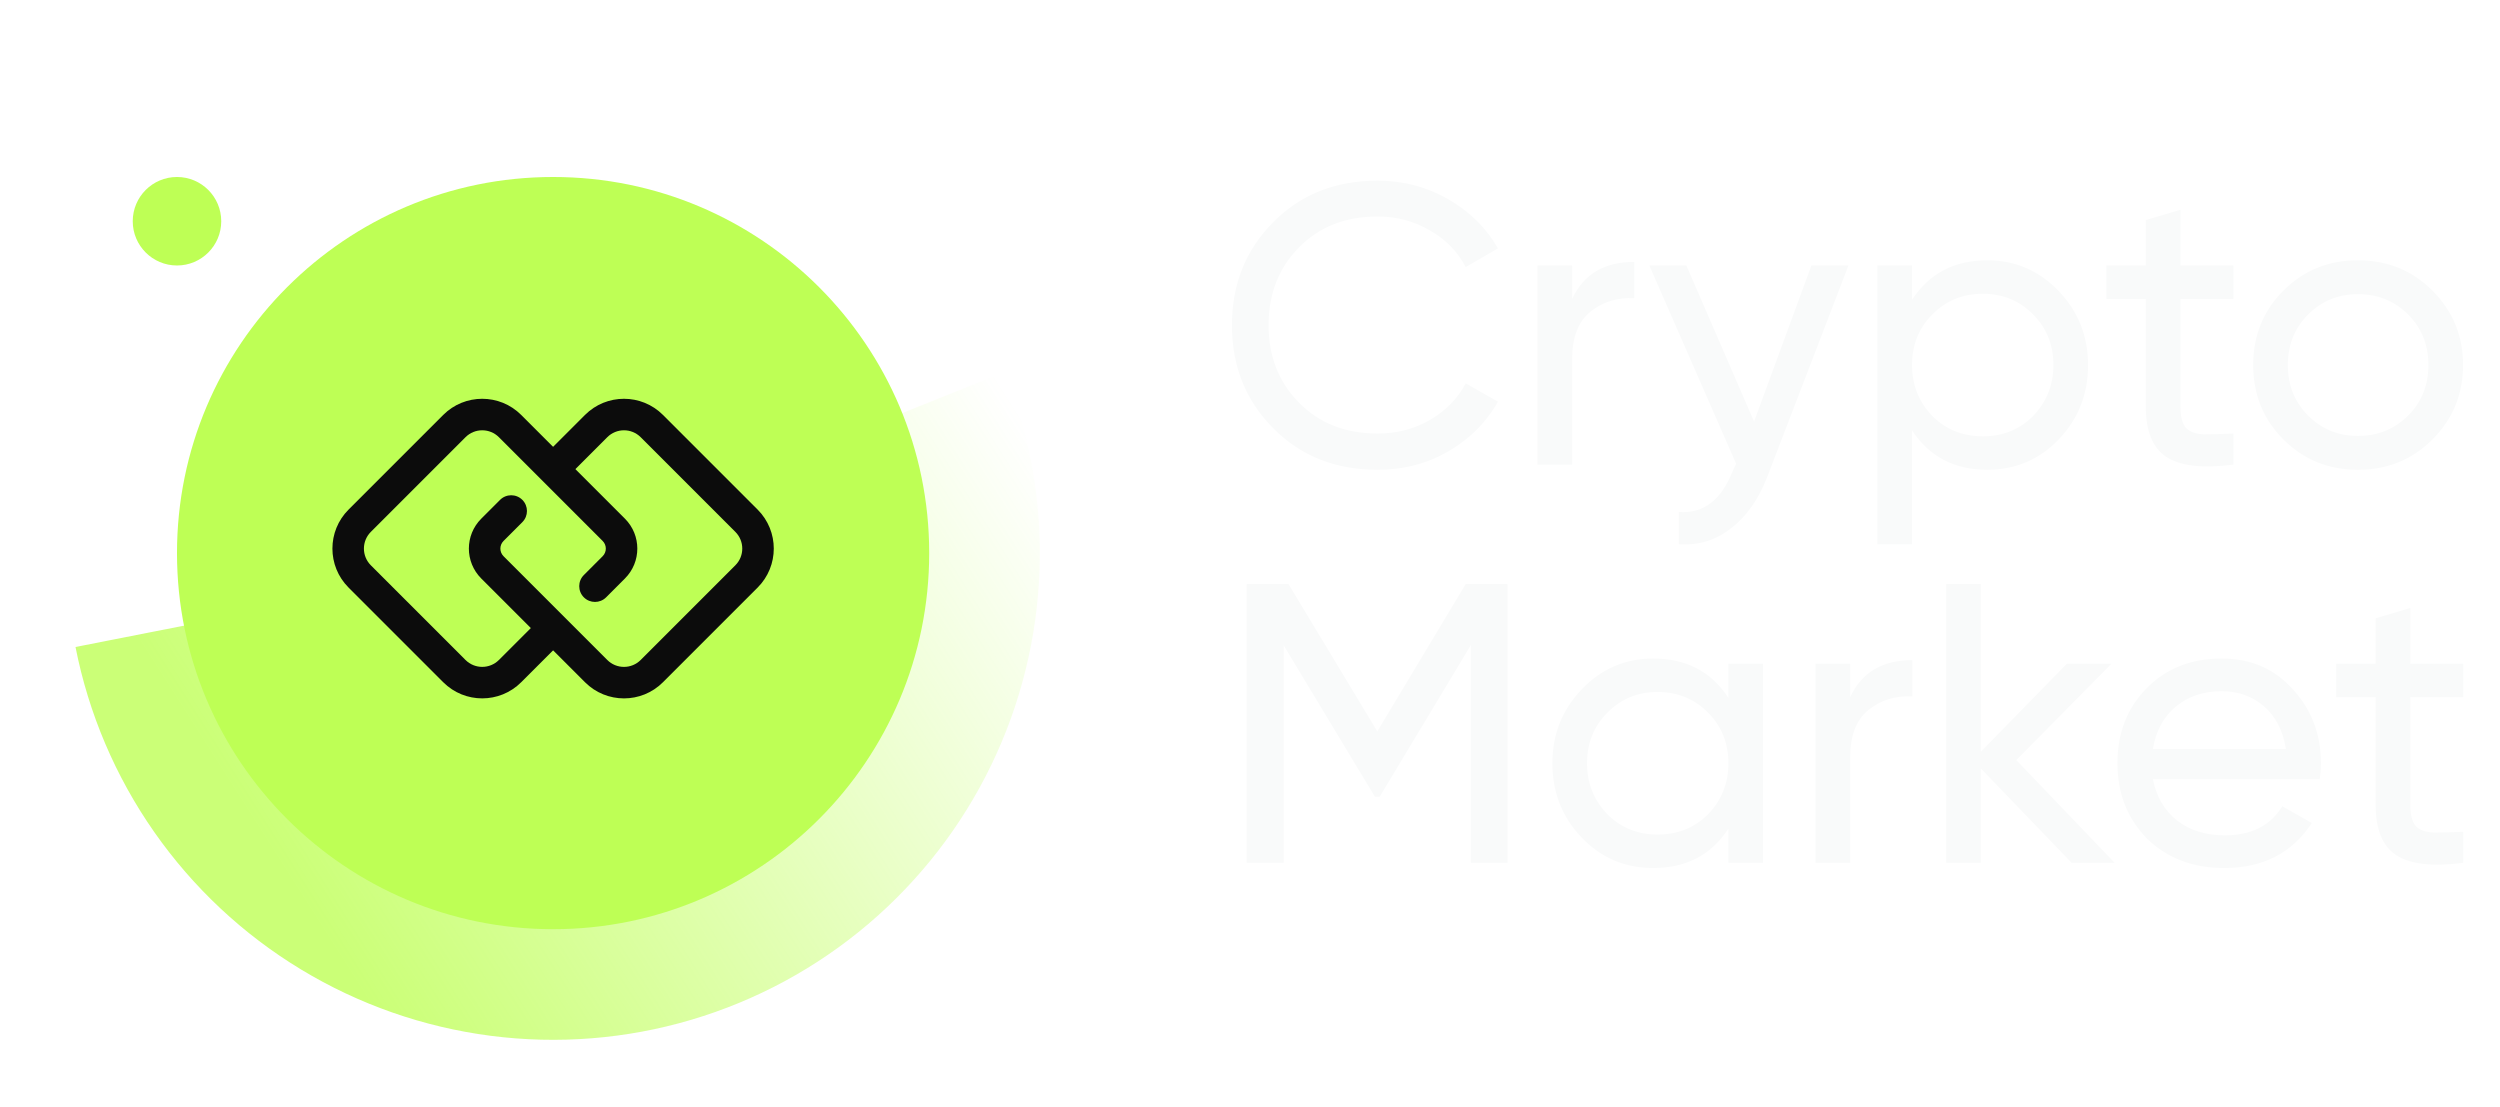
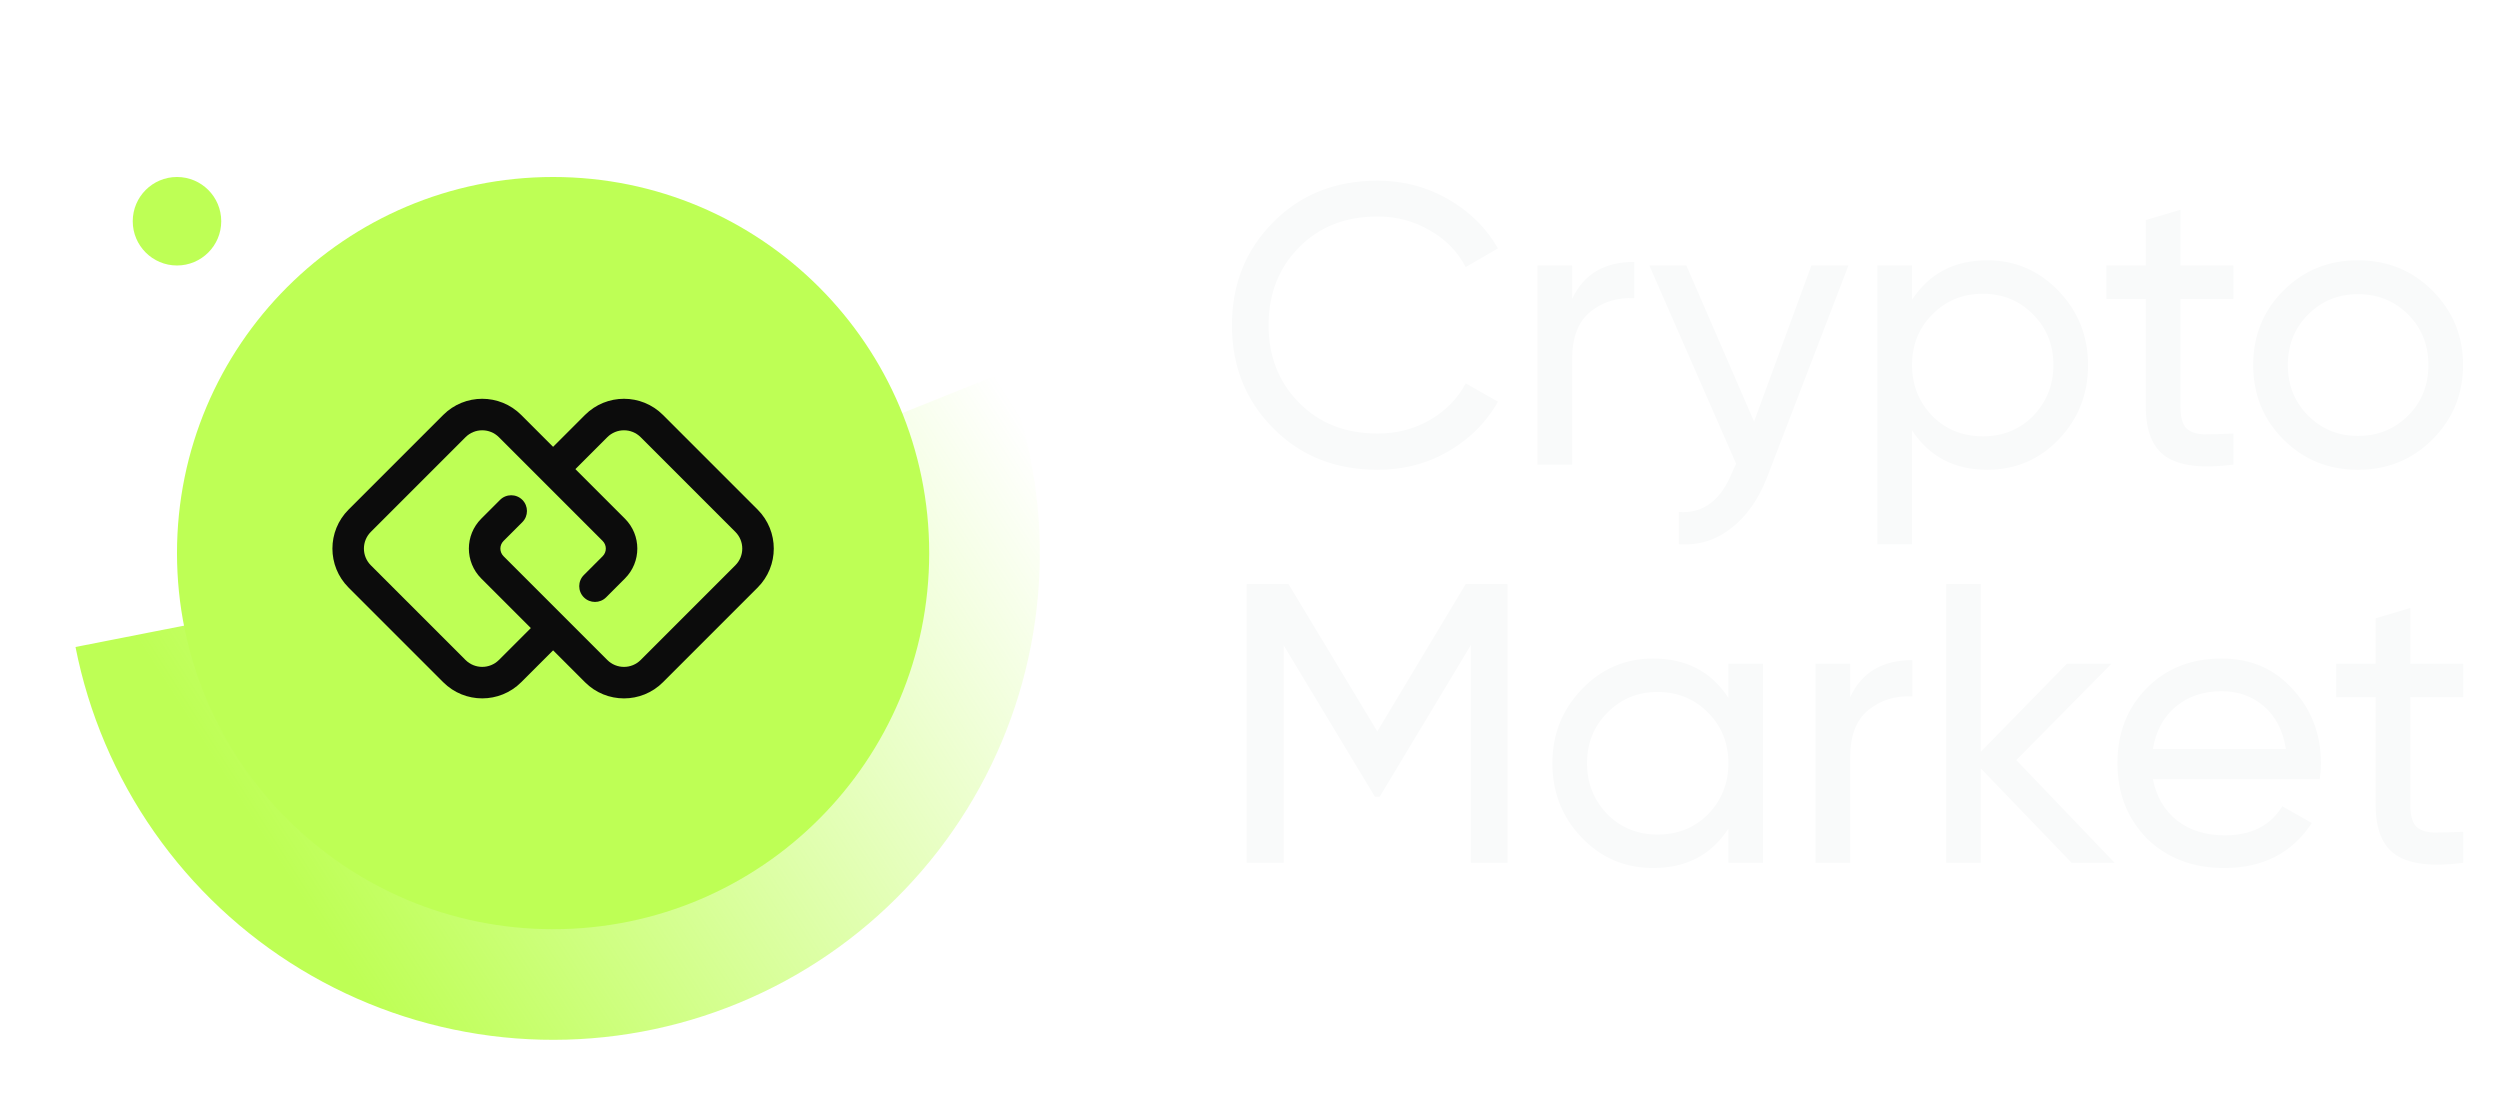
<svg xmlns="http://www.w3.org/2000/svg" width="113" height="50" viewBox="0 0 113 50" fill="none">
-   <path d="M45.419 16.811C46.559 19.654 47.093 22.703 46.987 25.763C46.88 28.824 46.136 31.829 44.802 34.585C43.468 37.342 41.572 39.79 39.238 41.772C36.903 43.754 34.18 45.226 31.244 46.095C28.307 46.965 25.221 47.211 22.184 46.819C19.147 46.427 16.225 45.405 13.605 43.819C10.985 42.233 8.726 40.117 6.971 37.607C5.216 35.097 4.004 32.249 3.413 29.244L10.517 27.847C10.913 29.863 11.726 31.775 12.903 33.459C14.081 35.142 15.597 36.562 17.355 37.626C19.112 38.691 21.073 39.376 23.111 39.639C25.149 39.902 27.219 39.737 29.189 39.154C31.159 38.571 32.986 37.582 34.553 36.253C36.119 34.923 37.391 33.281 38.286 31.431C39.181 29.582 39.68 27.566 39.752 25.512C39.823 23.459 39.465 21.413 38.7 19.506L45.419 16.811Z" fill="url(#paint0_linear_171_4653)" />
+   <path d="M45.419 16.811C46.559 19.654 47.093 22.703 46.987 25.763C46.88 28.824 46.136 31.829 44.802 34.585C43.468 37.342 41.572 39.79 39.238 41.772C36.903 43.754 34.18 45.226 31.244 46.095C28.307 46.965 25.221 47.211 22.184 46.819C19.147 46.427 16.225 45.405 13.605 43.819C10.985 42.233 8.726 40.117 6.971 37.607C5.216 35.097 4.004 32.249 3.413 29.244L10.517 27.847C10.913 29.863 11.726 31.775 12.903 33.459C14.081 35.142 15.597 36.562 17.355 37.626C19.112 38.691 21.073 39.376 23.111 39.639C25.149 39.902 27.219 39.737 29.189 39.154C31.159 38.571 32.986 37.582 34.553 36.253C36.119 34.923 37.391 33.281 38.286 31.431C39.181 29.582 39.68 27.566 39.752 25.512C39.823 23.459 39.465 21.413 38.7 19.506L45.419 16.811Z" fill="url(#paint0_linear_382_584)" />
  <circle cx="25" cy="25" r="17" fill="#BEFF55" />
  <path d="M26.39 25.992C26.112 26.27 26.112 26.721 26.39 26.999C26.668 27.277 27.119 27.277 27.397 26.999L26.39 25.992ZM22.551 19.762L27.239 24.45L28.246 23.443L23.558 18.755L22.551 19.762ZM21.041 29.831L16.762 25.551L15.755 26.558L20.034 30.837L21.041 29.831ZM16.762 24.041L21.041 19.762L20.034 18.755L15.755 23.034L16.762 24.041ZM24.691 27.691L22.551 29.831L23.558 30.837L25.698 28.698L24.691 27.691ZM27.239 25.142L26.39 25.992L27.397 26.999L28.246 26.149L27.239 25.142ZM16.762 25.551C16.345 25.134 16.345 24.458 16.762 24.041L15.755 23.034C14.782 24.007 14.782 25.585 15.755 26.558L16.762 25.551ZM20.034 30.837C21.007 31.81 22.585 31.81 23.558 30.837L22.551 29.831C22.134 30.247 21.458 30.247 21.041 29.831L20.034 30.837ZM27.239 24.45C27.431 24.641 27.431 24.951 27.239 25.142L28.246 26.149C28.994 25.402 28.994 24.191 28.246 23.443L27.239 24.45ZM23.558 18.755C22.585 17.782 21.007 17.782 20.034 18.755L21.041 19.762C21.458 19.345 22.134 19.345 22.551 19.762L23.558 18.755Z" fill="#0C0C0C" />
  <path d="M23.61 23.601C23.888 23.323 23.888 22.872 23.61 22.594C23.332 22.316 22.881 22.316 22.603 22.594L23.61 23.601ZM27.449 29.831L22.761 25.142L21.754 26.149L26.442 30.837L27.449 29.831ZM28.959 19.762L33.238 24.041L34.245 23.034L29.966 18.755L28.959 19.762ZM33.238 25.551L28.959 29.831L29.966 30.837L34.245 26.558L33.238 25.551ZM25.309 21.902L27.449 19.762L26.442 18.755L24.302 20.895L25.309 21.902ZM22.761 24.45L23.61 23.601L22.603 22.594L21.754 23.443L22.761 24.45ZM33.238 24.041C33.655 24.458 33.655 25.134 33.238 25.551L34.245 26.558C35.218 25.585 35.218 24.007 34.245 23.034L33.238 24.041ZM29.966 18.755C28.993 17.782 27.415 17.782 26.442 18.755L27.449 19.762C27.866 19.345 28.542 19.345 28.959 19.762L29.966 18.755ZM22.761 25.142C22.569 24.951 22.569 24.641 22.761 24.45L21.754 23.443C21.006 24.191 21.006 25.402 21.754 26.149L22.761 25.142ZM26.442 30.837C27.415 31.811 28.993 31.811 29.966 30.837L28.959 29.831C28.542 30.248 27.866 30.248 27.449 29.831L26.442 30.837Z" fill="#0C0C0C" />
  <circle cx="8" cy="10" r="2" fill="#BEFF55" />
  <path d="M62.272 21.234C60.352 21.234 58.774 20.604 57.538 19.344C56.302 18.096 55.684 16.548 55.684 14.7C55.684 12.852 56.302 11.304 57.538 10.056C58.774 8.796 60.352 8.166 62.272 8.166C63.412 8.166 64.468 8.442 65.44 8.994C66.412 9.546 67.168 10.29 67.708 11.226L66.25 12.072C65.89 11.376 65.35 10.824 64.63 10.416C63.922 9.996 63.136 9.786 62.272 9.786C60.808 9.786 59.62 10.254 58.708 11.19C57.796 12.114 57.34 13.284 57.34 14.7C57.34 16.104 57.796 17.268 58.708 18.192C59.62 19.128 60.808 19.596 62.272 19.596C63.136 19.596 63.922 19.392 64.63 18.984C65.35 18.564 65.89 18.012 66.25 17.328L67.708 18.156C67.18 19.092 66.43 19.842 65.458 20.406C64.498 20.958 63.436 21.234 62.272 21.234ZM71.061 12V13.512C71.577 12.396 72.513 11.838 73.869 11.838V13.476C73.101 13.44 72.441 13.644 71.889 14.088C71.337 14.532 71.061 15.246 71.061 16.23V21H69.495V12H71.061ZM79.284 19.056L81.876 12H83.55L79.878 21.558C79.482 22.578 78.936 23.352 78.24 23.88C77.556 24.42 76.77 24.66 75.882 24.6V23.142C76.986 23.226 77.796 22.614 78.312 21.306L78.474 20.964L74.55 12H76.224L79.284 19.056ZM89.826 11.766C91.086 11.766 92.16 12.228 93.048 13.152C93.936 14.076 94.38 15.192 94.38 16.5C94.38 17.82 93.936 18.942 93.048 19.866C92.172 20.778 91.098 21.234 89.826 21.234C88.338 21.234 87.204 20.64 86.424 19.452V24.6H84.858V12H86.424V13.548C87.204 12.36 88.338 11.766 89.826 11.766ZM89.628 19.722C90.528 19.722 91.284 19.416 91.896 18.804C92.508 18.168 92.814 17.4 92.814 16.5C92.814 15.588 92.508 14.826 91.896 14.214C91.284 13.59 90.528 13.278 89.628 13.278C88.716 13.278 87.954 13.59 87.342 14.214C86.73 14.826 86.424 15.588 86.424 16.5C86.424 17.4 86.73 18.168 87.342 18.804C87.954 19.416 88.716 19.722 89.628 19.722ZM100.951 12V13.512H98.557V18.39C98.557 18.834 98.641 19.152 98.809 19.344C98.989 19.524 99.259 19.62 99.619 19.632C99.979 19.632 100.423 19.62 100.951 19.596V21C99.571 21.18 98.563 21.066 97.927 20.658C97.303 20.25 96.991 19.494 96.991 18.39V13.512H95.209V12H96.991V9.948L98.557 9.48V12H100.951ZM109.944 19.866C109.032 20.778 107.91 21.234 106.578 21.234C105.246 21.234 104.124 20.778 103.212 19.866C102.3 18.954 101.844 17.832 101.844 16.5C101.844 15.168 102.3 14.046 103.212 13.134C104.124 12.222 105.246 11.766 106.578 11.766C107.91 11.766 109.032 12.222 109.944 13.134C110.868 14.058 111.33 15.18 111.33 16.5C111.33 17.82 110.868 18.942 109.944 19.866ZM106.578 19.704C107.478 19.704 108.234 19.398 108.846 18.786C109.458 18.174 109.764 17.412 109.764 16.5C109.764 15.588 109.458 14.826 108.846 14.214C108.234 13.602 107.478 13.296 106.578 13.296C105.69 13.296 104.94 13.602 104.328 14.214C103.716 14.826 103.41 15.588 103.41 16.5C103.41 17.412 103.716 18.174 104.328 18.786C104.94 19.398 105.69 19.704 106.578 19.704ZM66.25 26.4H68.14V39H66.484V29.154L62.362 36.012H62.146L58.024 29.172V39H56.35V26.4H58.24L62.254 33.06L66.25 26.4ZM78.124 31.548V30H79.69V39H78.124V37.452C77.356 38.64 76.222 39.234 74.722 39.234C73.45 39.234 72.376 38.778 71.5 37.866C70.612 36.942 70.168 35.82 70.168 34.5C70.168 33.192 70.612 32.076 71.5 31.152C72.388 30.228 73.462 29.766 74.722 29.766C76.222 29.766 77.356 30.36 78.124 31.548ZM74.92 37.722C75.832 37.722 76.594 37.416 77.206 36.804C77.818 36.168 78.124 35.4 78.124 34.5C78.124 33.588 77.818 32.826 77.206 32.214C76.594 31.59 75.832 31.278 74.92 31.278C74.02 31.278 73.264 31.59 72.652 32.214C72.04 32.826 71.734 33.588 71.734 34.5C71.734 35.4 72.04 36.168 72.652 36.804C73.264 37.416 74.02 37.722 74.92 37.722ZM83.629 30V31.512C84.145 30.396 85.081 29.838 86.437 29.838V31.476C85.669 31.44 85.009 31.644 84.457 32.088C83.905 32.532 83.629 33.246 83.629 34.23V39H82.063V30H83.629ZM91.137 34.356L95.583 39H93.639L89.535 34.734V39H87.969V26.4H89.535V33.978L93.423 30H95.439L91.137 34.356ZM104.853 35.22H97.311C97.467 36.012 97.833 36.636 98.409 37.092C98.985 37.536 99.705 37.758 100.569 37.758C101.757 37.758 102.621 37.32 103.161 36.444L104.493 37.2C103.605 38.556 102.285 39.234 100.533 39.234C99.117 39.234 97.953 38.79 97.041 37.902C96.153 36.99 95.709 35.856 95.709 34.5C95.709 33.132 96.147 32.004 97.023 31.116C97.899 30.216 99.033 29.766 100.425 29.766C101.745 29.766 102.819 30.234 103.647 31.17C104.487 32.082 104.907 33.198 104.907 34.518C104.907 34.746 104.889 34.98 104.853 35.22ZM100.425 31.242C99.597 31.242 98.901 31.476 98.337 31.944C97.785 32.412 97.443 33.048 97.311 33.852H103.323C103.191 33.024 102.861 32.382 102.333 31.926C101.805 31.47 101.169 31.242 100.425 31.242ZM111.34 30V31.512H108.946V36.39C108.946 36.834 109.03 37.152 109.198 37.344C109.378 37.524 109.648 37.62 110.008 37.632C110.368 37.632 110.812 37.62 111.34 37.596V39C109.96 39.18 108.952 39.066 108.316 38.658C107.692 38.25 107.38 37.494 107.38 36.39V31.512H105.598V30H107.38V27.948L108.946 27.48V30H111.34Z" fill="#F9FAFA" />
  <defs>
-     <linearGradient id="paint0_linear_171_4653" x1="8.5" y1="32.5" x2="41.5" y2="11.5" gradientUnits="userSpaceOnUse">
-       <stop stop-color="#BEFF55" stop-opacity="0.8" />
+     <linearGradient id="paint0_linear_382_584" x1="8.5" y1="32.5" x2="41.5" y2="11.5" gradientUnits="userSpaceOnUse">
+       <stop stop-color="#BEFF55" />
      <stop offset="1" stop-color="#BEFF55" stop-opacity="0" />
    </linearGradient>
  </defs>
</svg>
